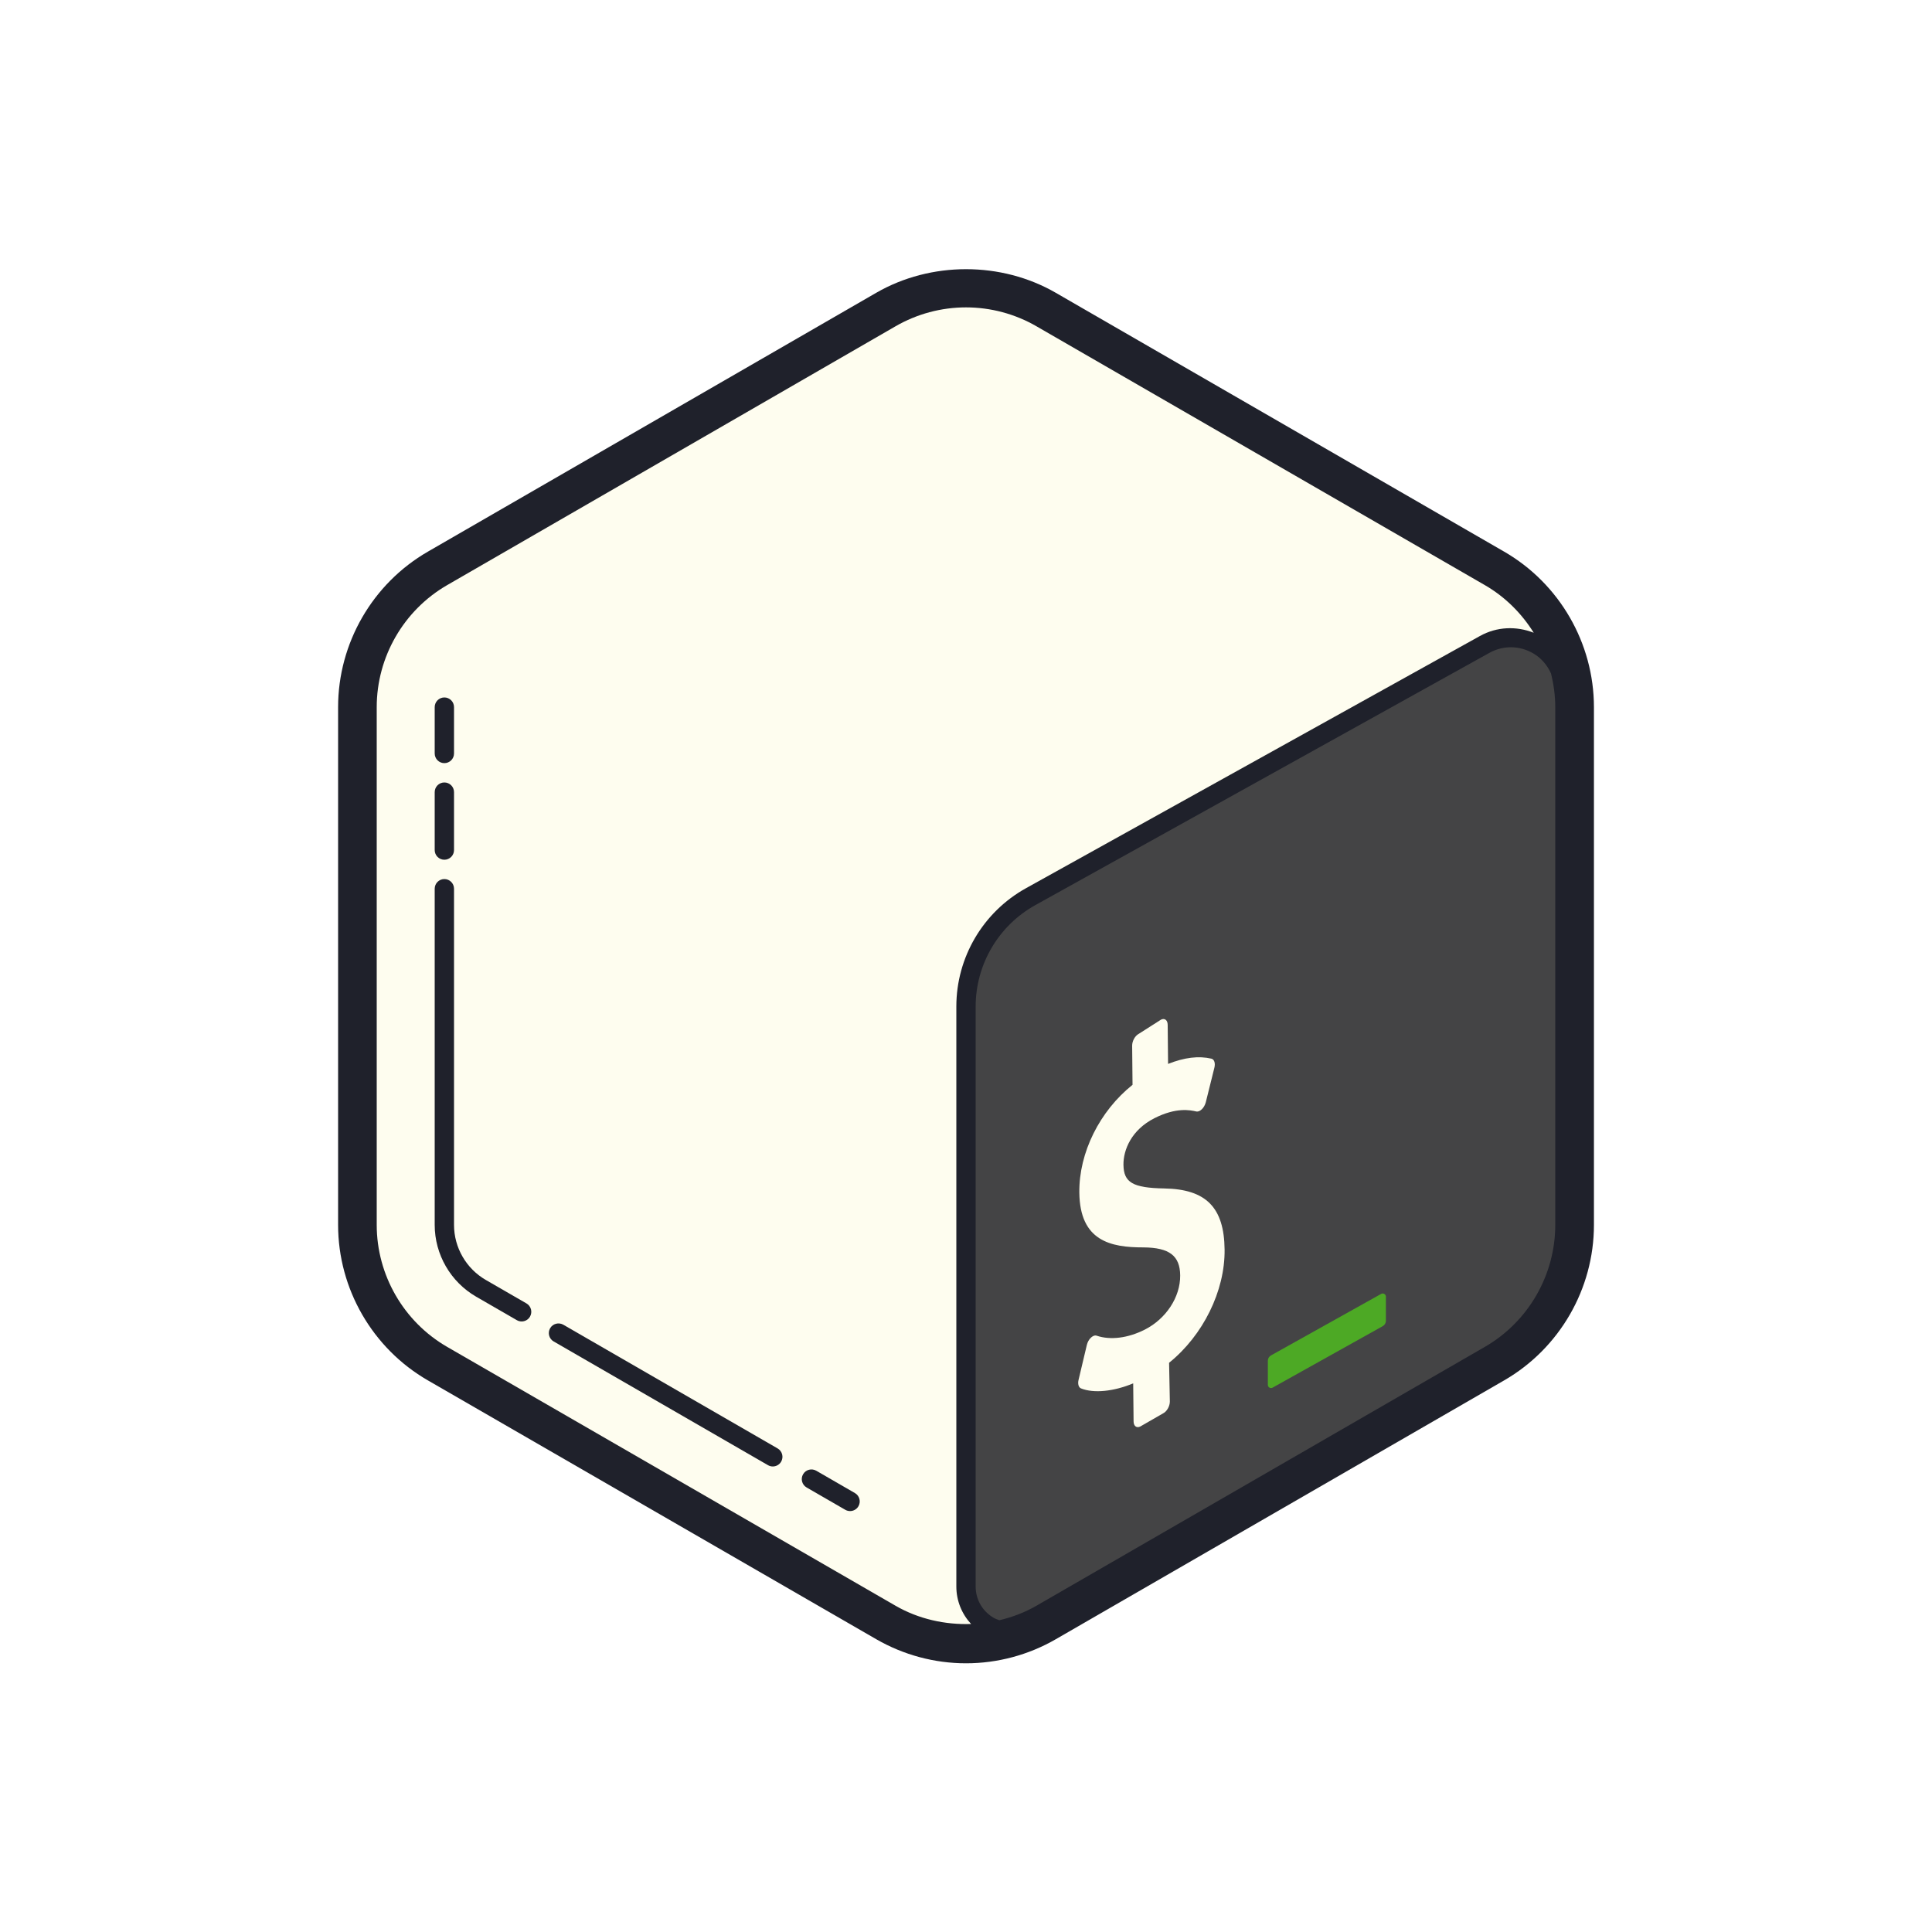
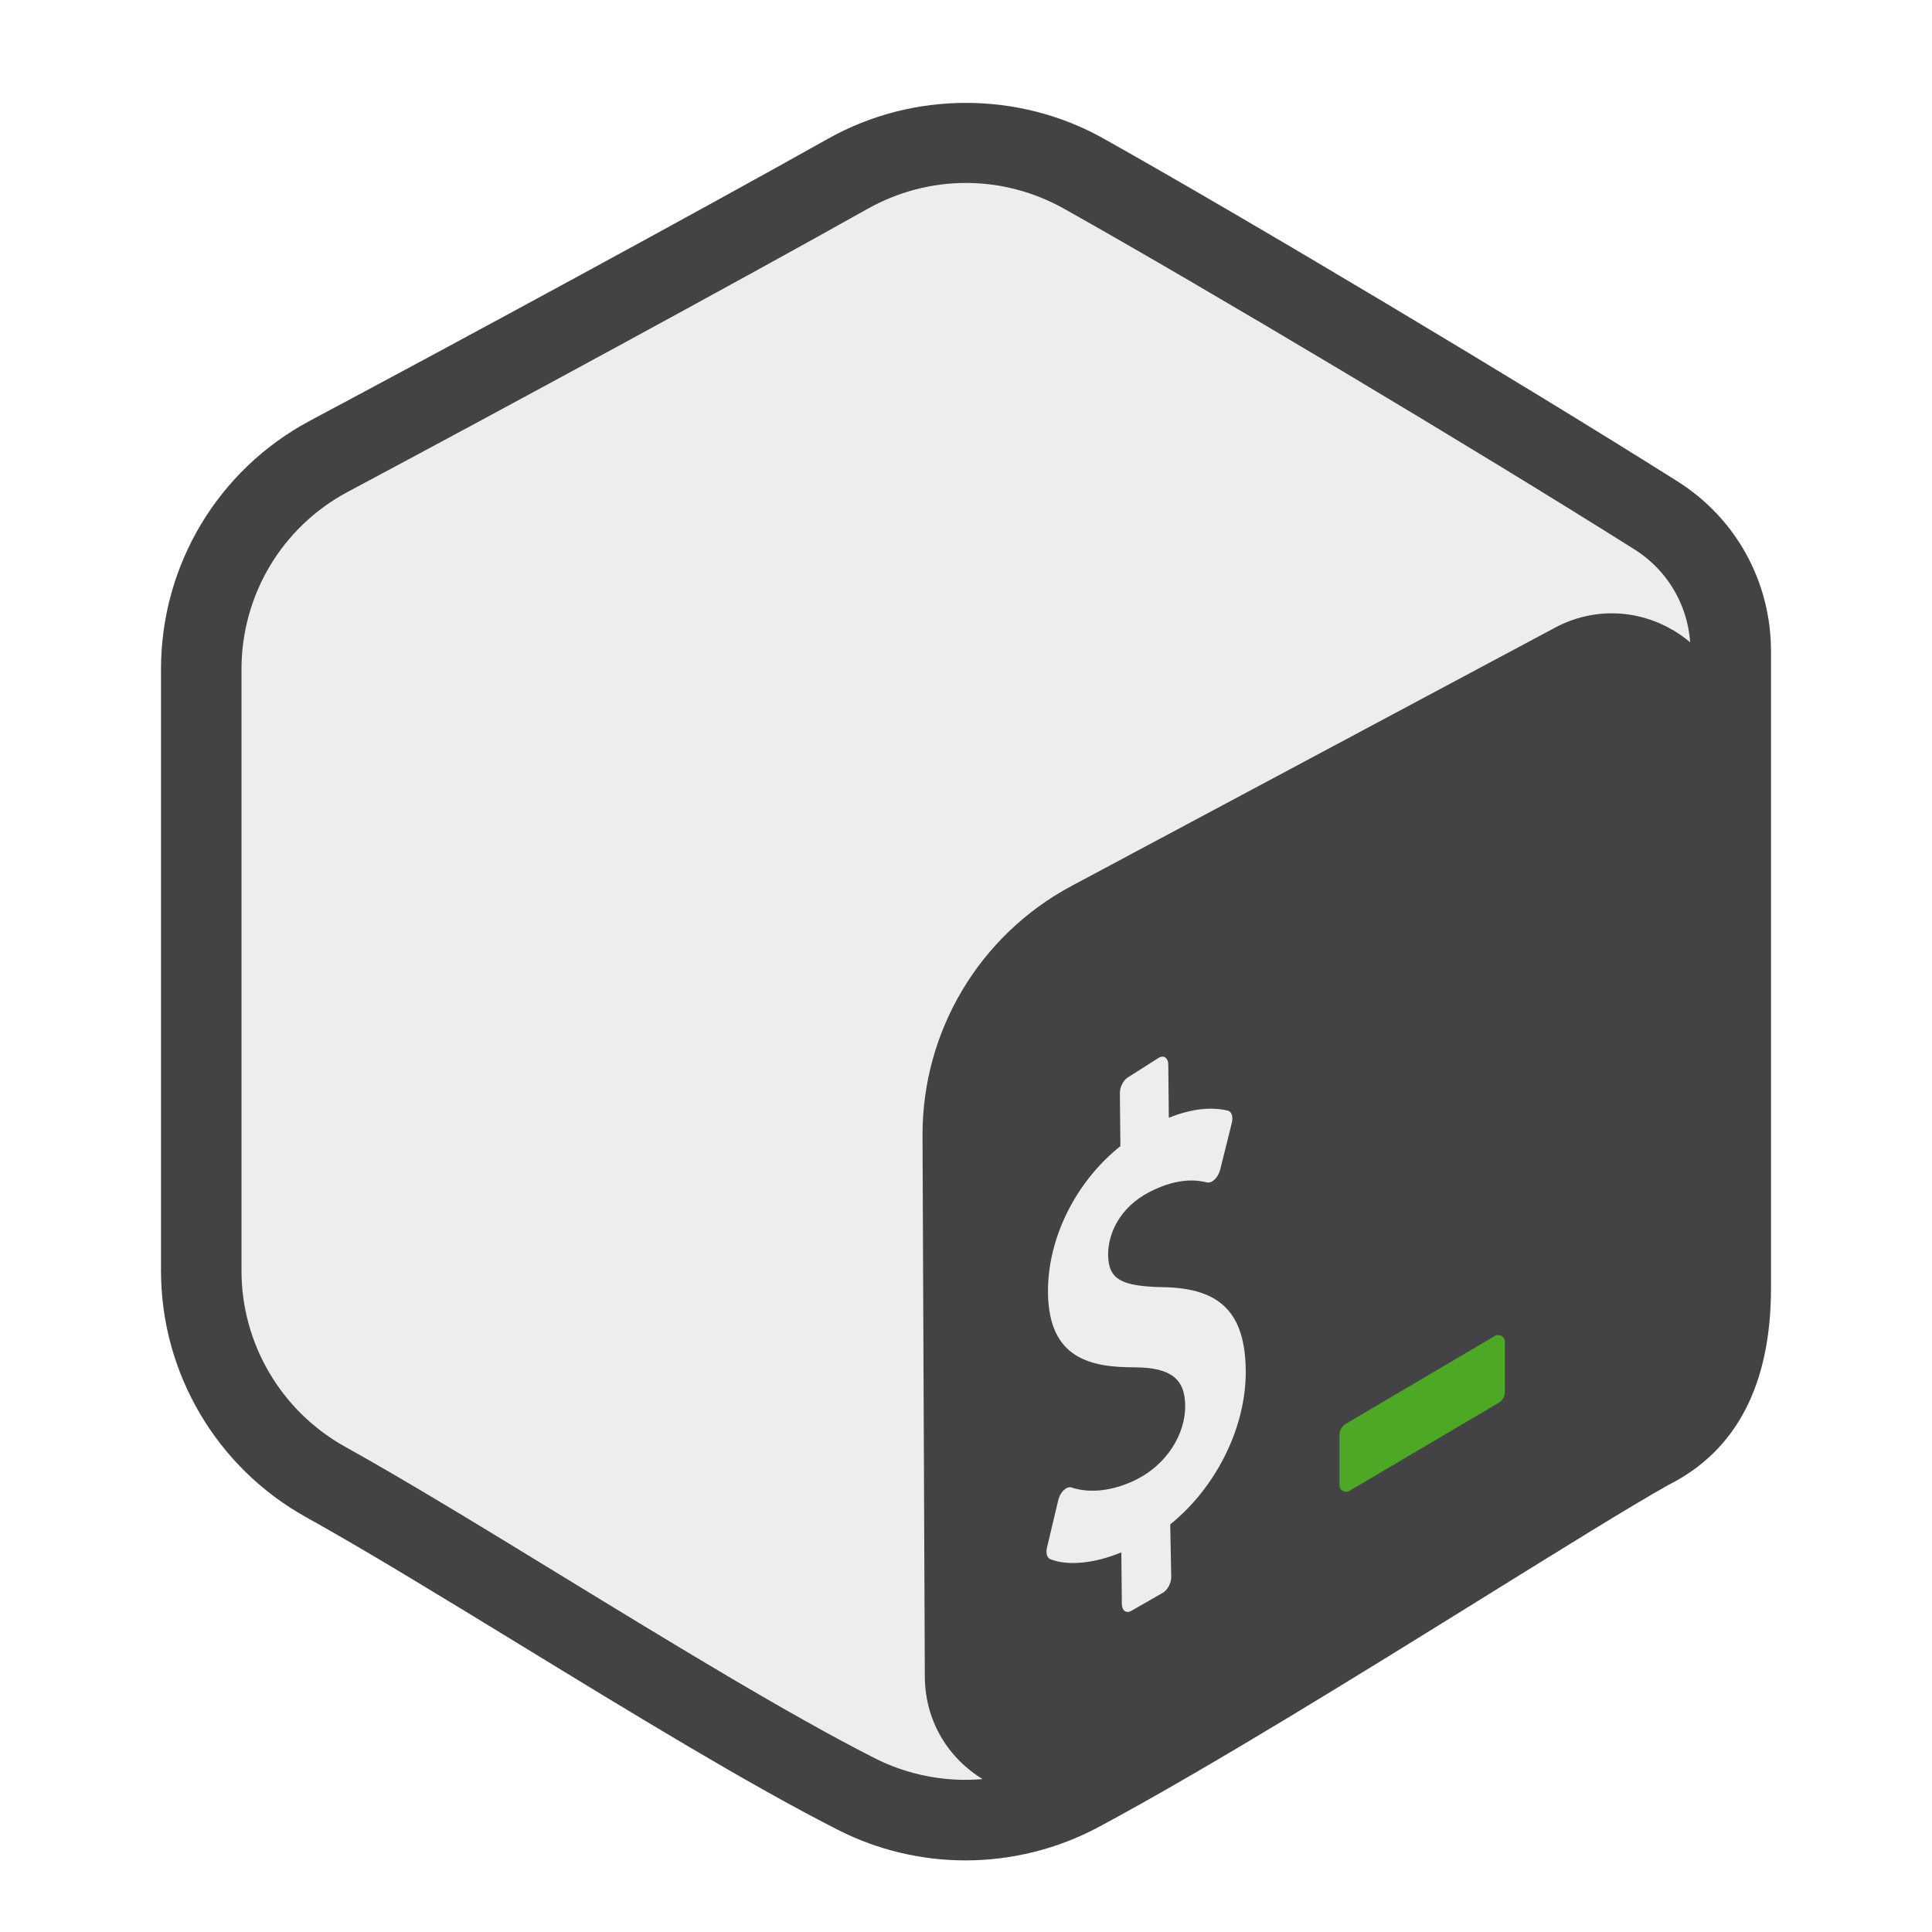
- <svg xmlns="http://www.w3.org/2000/svg" viewBox="0 0 100 100" width="100px" height="100px">
-   <path fill="#fefdef" d="M82,63.613V36.387c0-3.008-1.603-5.789-4.211-7.293L54.211,15.48c-2.606-1.504-5.814-1.504-8.421,0 L22.211,29.094C19.605,30.598,18,33.379,18,36.387v27.227c0,3.008,1.605,5.789,4.211,7.293L45.789,84.52 c2.607,1.504,5.816,1.504,8.421,0l23.579-13.613C80.397,69.402,82,66.621,82,63.613" />
-   <path fill="#444445" d="M76.843,33.356L53.346,46.411C51.281,47.558,50,49.733,50,52.096v30.022 c0,1.812,1.948,2.959,3.534,2.079l25.434-14.131c0.839-0.701,1.526-1.549,2.032-2.5V35.804C81,33.67,78.708,32.319,76.843,33.356z" />
-   <path fill="#fefdef" d="M60.092,52.778c0.189-0.096,0.345,0.022,0.347,0.269l0.02,2.021c0.845-0.335,1.58-0.426,2.247-0.271 c0.145,0.037,0.209,0.234,0.15,0.468l-0.445,1.79c-0.037,0.136-0.111,0.273-0.202,0.357c-0.04,0.039-0.079,0.067-0.118,0.088 c-0.061,0.03-0.12,0.04-0.175,0.029c-0.305-0.069-1.027-0.227-2.164,0.349c-1.192,0.605-1.61,1.64-1.602,2.408 c0.01,0.92,0.482,1.199,2.109,1.228c2.168,0.035,3.104,0.984,3.126,3.165c0.024,2.146-1.122,4.448-2.873,5.858l0.039,2.003 c0.002,0.241-0.153,0.517-0.344,0.613l-1.186,0.682c-0.189,0.096-0.345-0.022-0.347-0.263l-0.02-1.969 c-1.016,0.423-2.043,0.524-2.7,0.261c-0.125-0.049-0.179-0.232-0.128-0.441l0.429-1.809c0.034-0.141,0.109-0.285,0.212-0.376 c0.035-0.035,0.074-0.062,0.111-0.081c0.067-0.034,0.133-0.042,0.19-0.02c0.707,0.237,1.612,0.126,2.484-0.315 c1.105-0.559,1.846-1.688,1.834-2.809c-0.01-1.016-0.561-1.438-1.9-1.448c-1.704,0.003-3.293-0.33-3.32-2.84 c-0.022-2.067,1.053-4.216,2.754-5.575L58.6,54.13c-0.002-0.248,0.15-0.52,0.344-0.62L60.092,52.778z" />
-   <path fill="#4da925" d="M71.572,68.64l-5.704,3.185c-0.109,0.061-0.244-0.019-0.244-0.143V70.43 c0-0.113,0.061-0.217,0.16-0.273l5.704-3.185c0.111-0.061,0.246,0.019,0.246,0.145v1.248C71.734,68.48,71.672,68.584,71.572,68.64" />
-   <path fill="#1f212b" d="M44,78.213c-0.085,0-0.171-0.021-0.25-0.067l-2-1.155c-0.239-0.138-0.321-0.444-0.183-0.683 c0.138-0.24,0.444-0.32,0.683-0.183l2,1.155c0.239,0.138,0.321,0.444,0.183,0.683C44.341,78.124,44.172,78.213,44,78.213z M40,75.904c-0.085,0-0.171-0.021-0.25-0.067l-11.093-6.404c-0.239-0.138-0.321-0.444-0.183-0.683 c0.138-0.239,0.444-0.319,0.683-0.183l11.093,6.404c0.239,0.138,0.321,0.444,0.183,0.683C40.341,75.814,40.172,75.904,40,75.904z M27,68.398c-0.085,0-0.171-0.021-0.25-0.067l-2.105-1.215c-1.323-0.764-2.145-2.187-2.145-3.715V46c0-0.276,0.224-0.5,0.5-0.5 s0.5,0.224,0.5,0.5v17.401c0,1.171,0.63,2.263,1.645,2.849l2.105,1.215c0.239,0.138,0.321,0.444,0.183,0.683 C27.341,68.309,27.172,68.398,27,68.398z M23,44.5c-0.276,0-0.5-0.224-0.5-0.5v-3c0-0.276,0.224-0.5,0.5-0.5s0.5,0.224,0.5,0.5v3 C23.5,44.276,23.276,44.5,23,44.5z M23,39.5c-0.276,0-0.5-0.224-0.5-0.5v-2.4c0-0.276,0.224-0.5,0.5-0.5s0.5,0.224,0.5,0.5V39 C23.5,39.276,23.276,39.5,23,39.5z" />
-   <path fill="#1f212b" d="M77.855,28.553l-23.21-13.399c-2.816-1.627-6.466-1.629-9.29,0l-23.211,13.4 C19.279,30.209,17.5,33.292,17.5,36.6v26.802c0,3.308,1.779,6.391,4.645,8.045l23.212,13.4c1.412,0.814,3.018,1.245,4.644,1.245 c1.628,0,3.234-0.431,4.645-1.245l23.211-13.4c2.864-1.653,4.645-4.735,4.645-8.045V36.6C82.5,33.291,80.721,30.208,77.855,28.553z M46.355,83.114l-23.211-13.4c-2.248-1.298-3.645-3.716-3.645-6.312V36.6c0-2.596,1.396-5.015,3.645-6.314l23.211-13.399 c1.107-0.639,2.367-0.977,3.645-0.977c1.279,0,2.539,0.338,3.645,0.977l23.211,13.399c1.051,0.607,1.906,1.465,2.529,2.465 c-0.907-0.355-1.911-0.317-2.785,0.169L53.104,45.974c-2.223,1.234-3.604,3.58-3.604,6.122v30.022c0,0.738,0.282,1.417,0.763,1.939 C48.909,84.104,47.541,83.798,46.355,83.114z M76.855,69.714l-23.211,13.4c-0.6,0.346-1.249,0.591-1.918,0.749 c-0.101-0.038-0.204-0.072-0.3-0.129c-0.58-0.341-0.926-0.946-0.926-1.617V52.096c0-2.179,1.184-4.19,3.09-5.248l23.496-13.054 c0.351-0.195,0.733-0.292,1.116-0.292c0.4,0,0.801,0.107,1.164,0.32c0.417,0.245,0.719,0.609,0.911,1.028 c0.141,0.567,0.223,1.153,0.223,1.75v26.802C80.5,65.999,79.104,68.417,76.855,69.714z" />
+ <svg xmlns="http://www.w3.org/2000/svg" viewBox="0 0 48 48" width="48px" height="48px" fill-rule="evenodd" clip-rule="evenodd" baseProfile="basic">
+   <path fill="#ededed" fill-rule="evenodd" d="M22.903,3.286c0.679-0.381,1.515-0.381,2.193,0 c3.355,1.883,13.451,7.551,16.807,9.434C42.582,13.1,43,13.804,43,14.566c0,3.766,0,15.101,0,18.867 c0,0.762-0.418,1.466-1.097,1.847c-3.355,1.883-13.451,7.551-16.807,9.434c-0.679,0.381-1.515,0.381-2.193,0 c-3.355-1.883-13.451-7.551-16.807-9.434C5.418,34.899,5,34.196,5,33.434c0-3.766,0-15.101,0-18.867 c0-0.762,0.418-1.466,1.097-1.847C9.451,10.837,19.549,5.169,22.903,3.286z" clip-rule="evenodd" />
+   <path fill="#434345" d="M23.987,46.221c-1.085,0-2.171-0.252-3.165-0.757c-2.22-1.127-5.118-2.899-7.921-4.613 c-1.973-1.206-3.836-2.346-5.297-3.157C5.381,36.458,4,34.113,4,31.572V16.627c0-2.59,1.417-4.955,3.699-6.173 c3.733-1.989,9.717-5.234,12.878-7.01h0c2.11-1.184,4.733-1.184,6.844,0c3.576,2.007,10.369,6.064,14.252,8.513 C43.13,12.874,44,14.453,44,16.182V32c0,2.4-0.859,4.048-2.553,4.895c-0.944,0.531-2.628,1.576-4.578,2.787 c-3.032,1.882-6.806,4.225-9.564,5.705C26.27,45.942,25.128,46.221,23.987,46.221z M21.556,5.188 C18.384,6.97,12.382,10.226,8.64,12.22C7.012,13.088,6,14.776,6,16.627v14.945c0,1.814,0.987,3.49,2.576,4.373 c1.498,0.832,3.378,1.981,5.369,3.199c2.77,1.693,5.634,3.445,7.783,4.536c1.458,0.739,3.188,0.717,4.631-0.056 c2.703-1.451,6.447-3.775,9.456-5.643c1.97-1.223,3.671-2.279,4.696-2.854C41.835,34.464,42,33.109,42,32V16.182 c0-1.037-0.521-1.983-1.392-2.532c-3.862-2.435-10.613-6.467-14.165-8.461C24.913,4.331,23.086,4.331,21.556,5.188L21.556,5.188z" />
+   <path fill="#434345" d="M22.977,41.654l-0.057-13.438c-0.011-2.594,1.413-4.981,3.701-6.204l12.01-6.416 c1.998-1.068,4.414,0.38,4.414,2.646v14.73c0,1.041-0.54,2.008-1.426,2.554l-14.068,8.668 C25.557,45.424,22.987,43.996,22.977,41.654z" />
+   <path fill="#ededed" d="M28.799,26.274c0.123-0.063,0.225,0.014,0.227,0.176l0.013,1.32 c0.552-0.219,1.032-0.278,1.467-0.177c0.095,0.024,0.136,0.153,0.098,0.306l-0.291,1.169c-0.024,0.089-0.072,0.178-0.132,0.233 c-0.026,0.025-0.052,0.044-0.077,0.057c-0.04,0.02-0.078,0.026-0.114,0.019c-0.199-0.045-0.671-0.148-1.413,0.228 c-0.778,0.395-1.051,1.071-1.046,1.573c0.007,0.601,0.315,0.783,1.377,0.802c1.416,0.023,2.027,0.643,2.042,2.067 c0.016,1.402-0.733,2.905-1.876,3.826l0.025,1.308c0.001,0.157-0.1,0.338-0.225,0.4l-0.775,0.445 c-0.123,0.063-0.225-0.014-0.227-0.172l-0.013-1.286c-0.664,0.276-1.334,0.342-1.763,0.17c-0.082-0.032-0.117-0.152-0.084-0.288 l0.28-1.181c0.022-0.092,0.071-0.186,0.138-0.246c0.023-0.023,0.048-0.04,0.072-0.053c0.044-0.022,0.087-0.027,0.124-0.013 c0.462,0.155,1.053,0.082,1.622-0.206c0.722-0.365,1.206-1.102,1.198-1.834c-0.007-0.664-0.366-0.939-1.241-0.946 c-1.113,0.002-2.151-0.216-2.168-1.855c-0.014-1.35,0.688-2.753,1.799-3.641l-0.013-1.319c-0.001-0.162,0.098-0.34,0.225-0.405 L28.799,26.274z" />
+   <path fill="#4da925" d="M37.226,34.857l-3.704,2.185c-0.109,0.061-0.244-0.019-0.244-0.143v-1.252 c0-0.113,0.061-0.217,0.16-0.273l3.704-2.185c0.111-0.061,0.246,0.019,0.246,0.145v1.248 C37.388,34.697,37.326,34.801,37.226,34.857" />
</svg>
